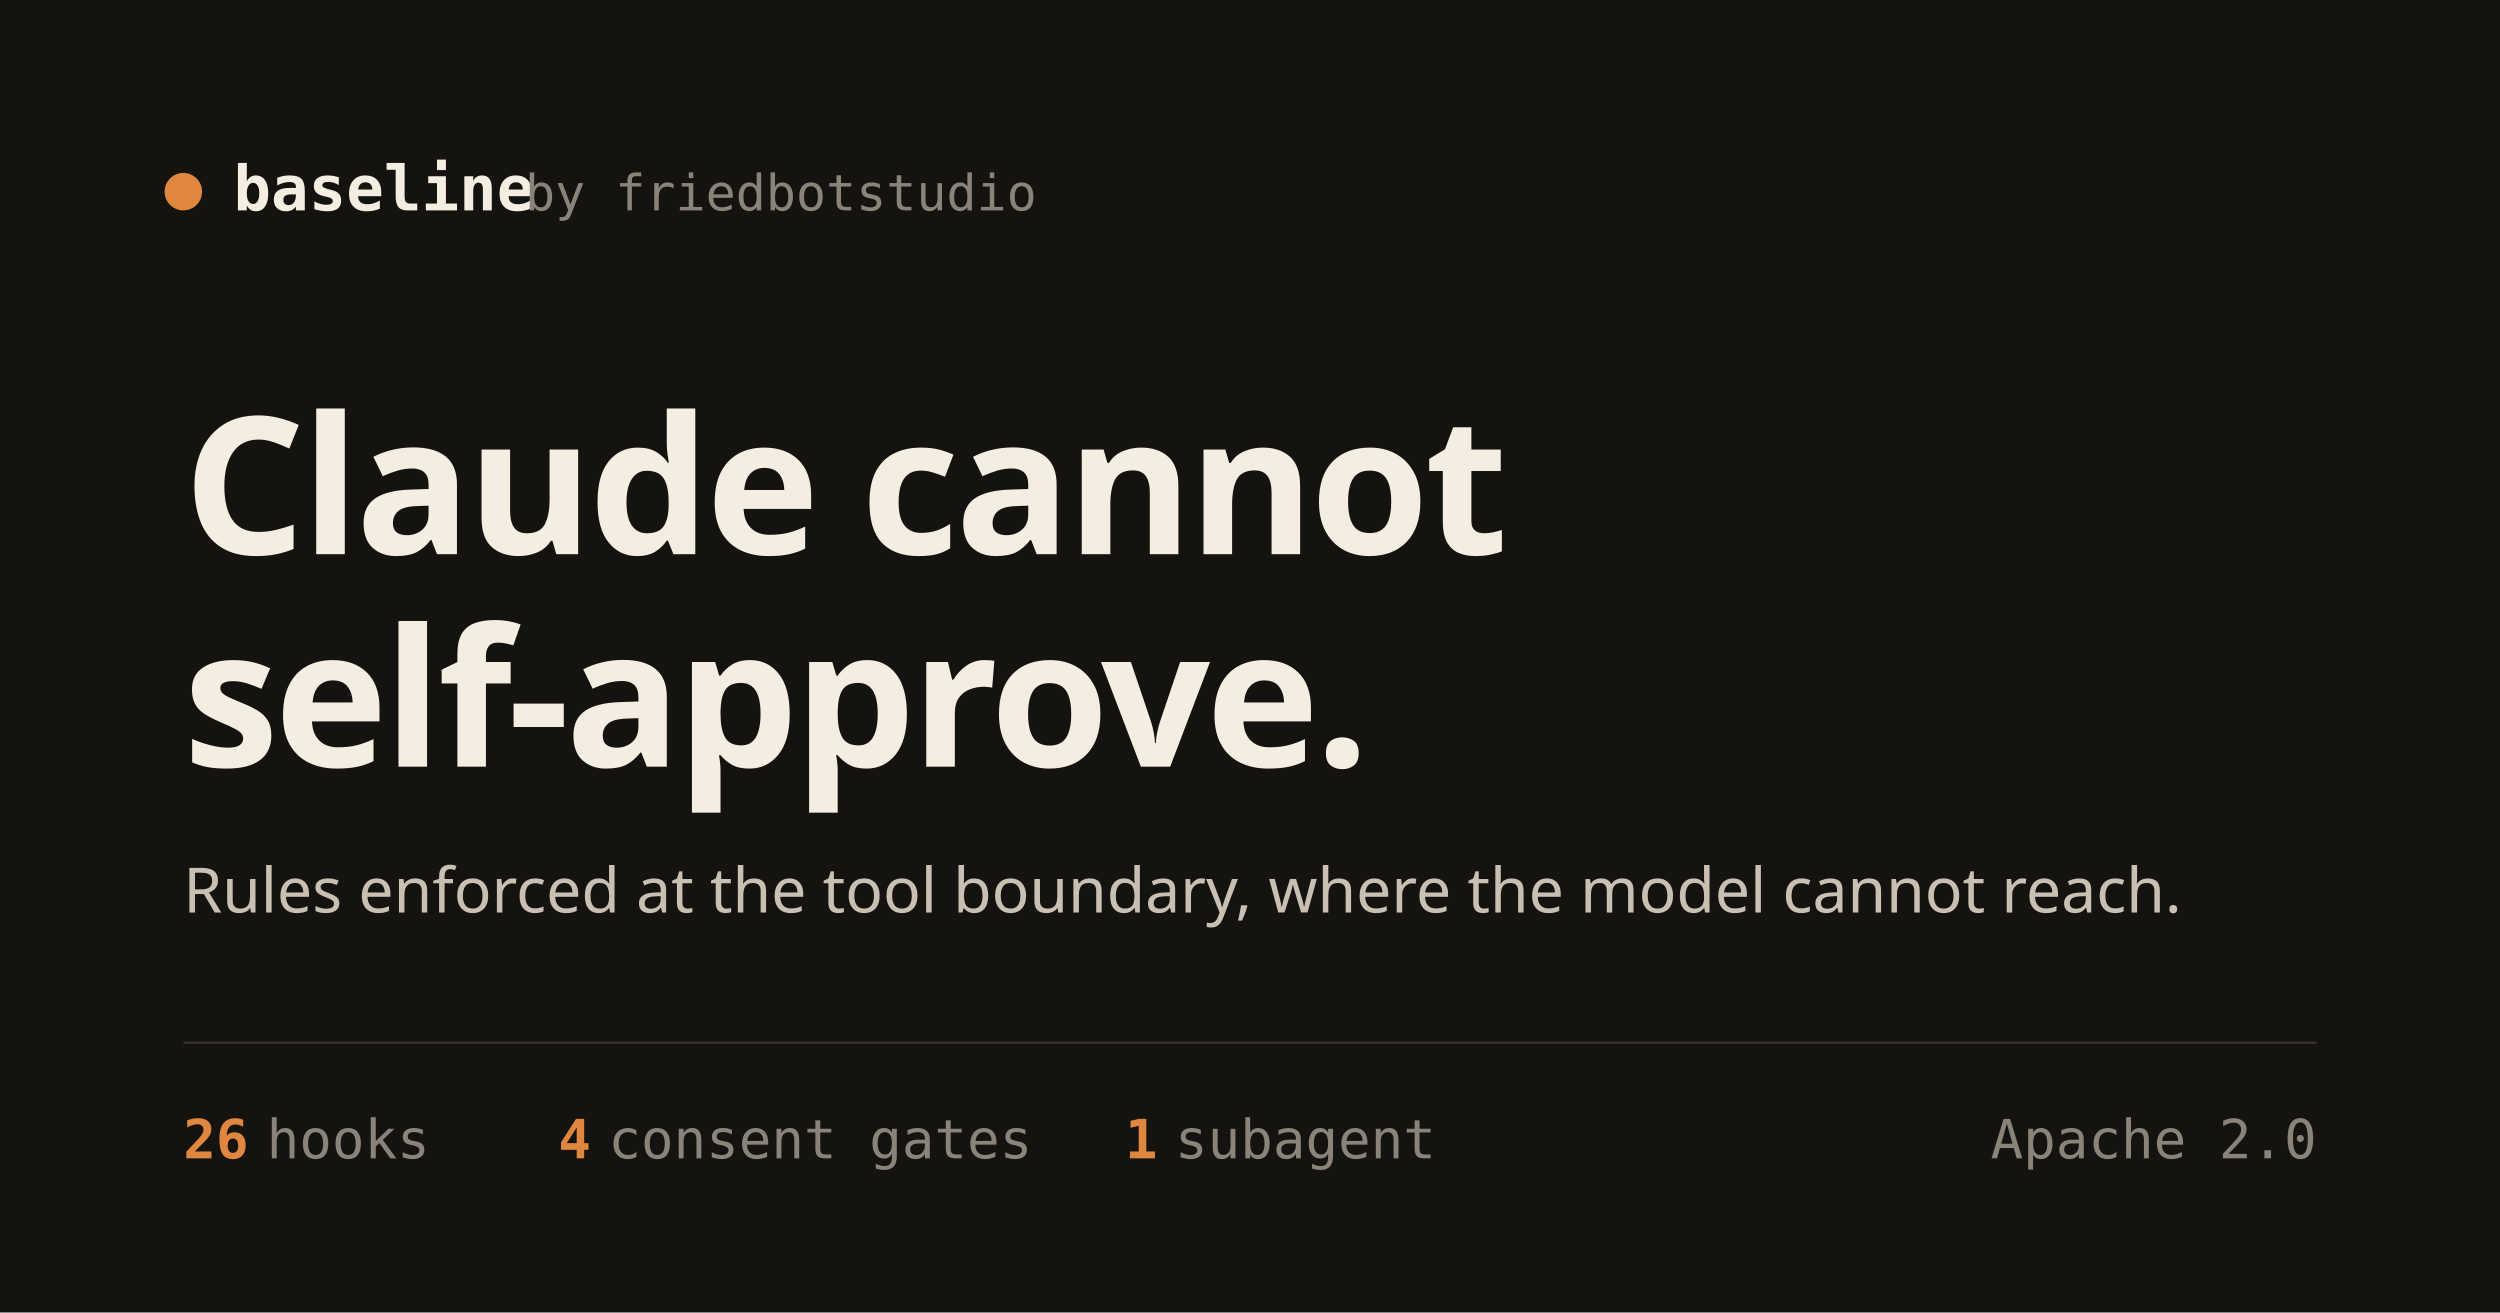
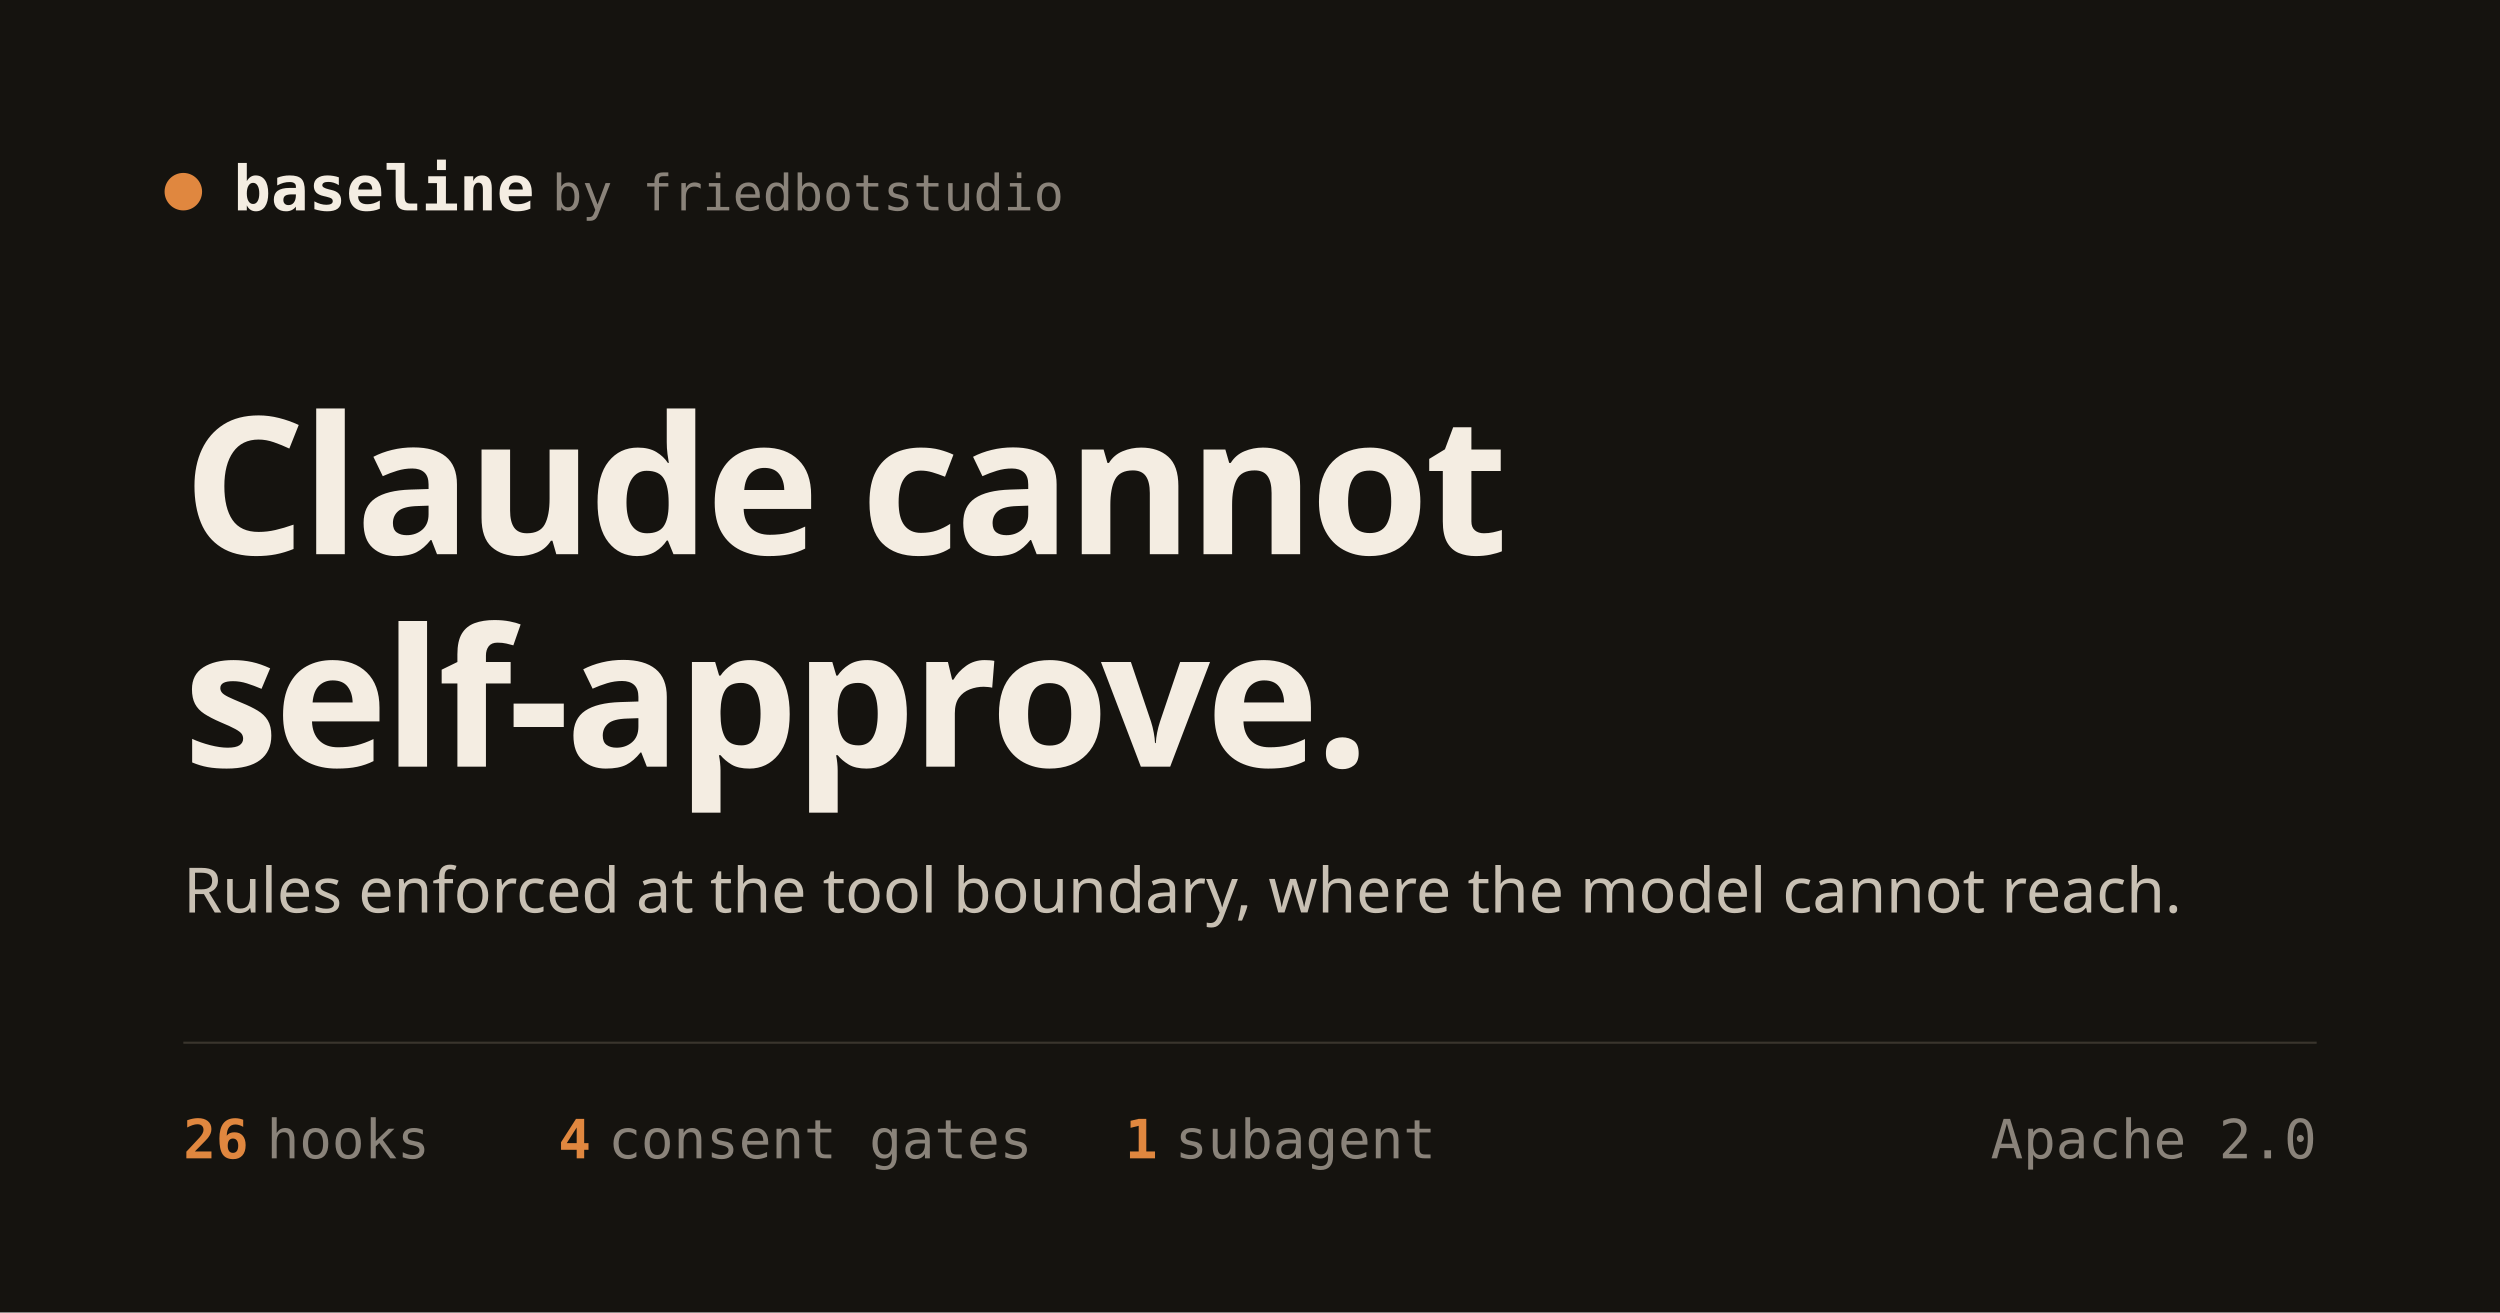
<svg xmlns="http://www.w3.org/2000/svg" width="1200" height="630" viewBox="0 0 1200 630" role="img" aria-label="baseline — an open-source governance layer for Claude Code">
  <rect width="1200" height="630" fill="#15130f" />
  <circle cx="88" cy="92" r="9" fill="#e0873f" />
  <text x="112" y="101" font-family="IBM Plex Mono, ui-monospace, Menlo, monospace" font-size="30" font-weight="600" fill="#f4ede2">baseline</text>
-   <text x="252" y="101" font-family="IBM Plex Mono, ui-monospace, Menlo, monospace" font-size="24" fill="#8a837a">by friedbotstudio</text>
+   <text x="265" y="101" font-family="IBM Plex Mono, ui-monospace, Menlo, monospace" font-size="24" fill="#8a837a">by friedbotstudio</text>
  <text x="88" y="266" font-family="IBM Plex Sans, system-ui, sans-serif" font-size="92" font-weight="600" fill="#f4ede2" letter-spacing="-2">Claude cannot</text>
  <text x="88" y="368" font-family="IBM Plex Sans, system-ui, sans-serif" font-size="92" font-weight="600" fill="#f4ede2" letter-spacing="-2">self-approve.</text>
  <text x="88" y="438" font-family="IBM Plex Sans, system-ui, sans-serif" font-size="30" fill="#c8c0b3">Rules enforced at the tool boundary, where the model cannot reach.</text>
  <g font-family="IBM Plex Mono, ui-monospace, Menlo, monospace">
    <rect x="88" y="500" width="1024" height="1" fill="#3a352d" />
    <text x="88" y="556" font-size="26" font-weight="600" fill="#e0873f">26</text>
    <text x="128" y="556" font-size="26" fill="#8a837a">hooks</text>
    <text x="268" y="556" font-size="26" font-weight="600" fill="#e0873f">4</text>
    <text x="292" y="556" font-size="26" fill="#8a837a">consent gates</text>
    <text x="540" y="556" font-size="26" font-weight="600" fill="#e0873f">1</text>
    <text x="564" y="556" font-size="26" fill="#8a837a">subagent</text>
    <text x="1112" y="556" font-size="26" fill="#8a837a" text-anchor="end">Apache 2.0</text>
  </g>
</svg>
